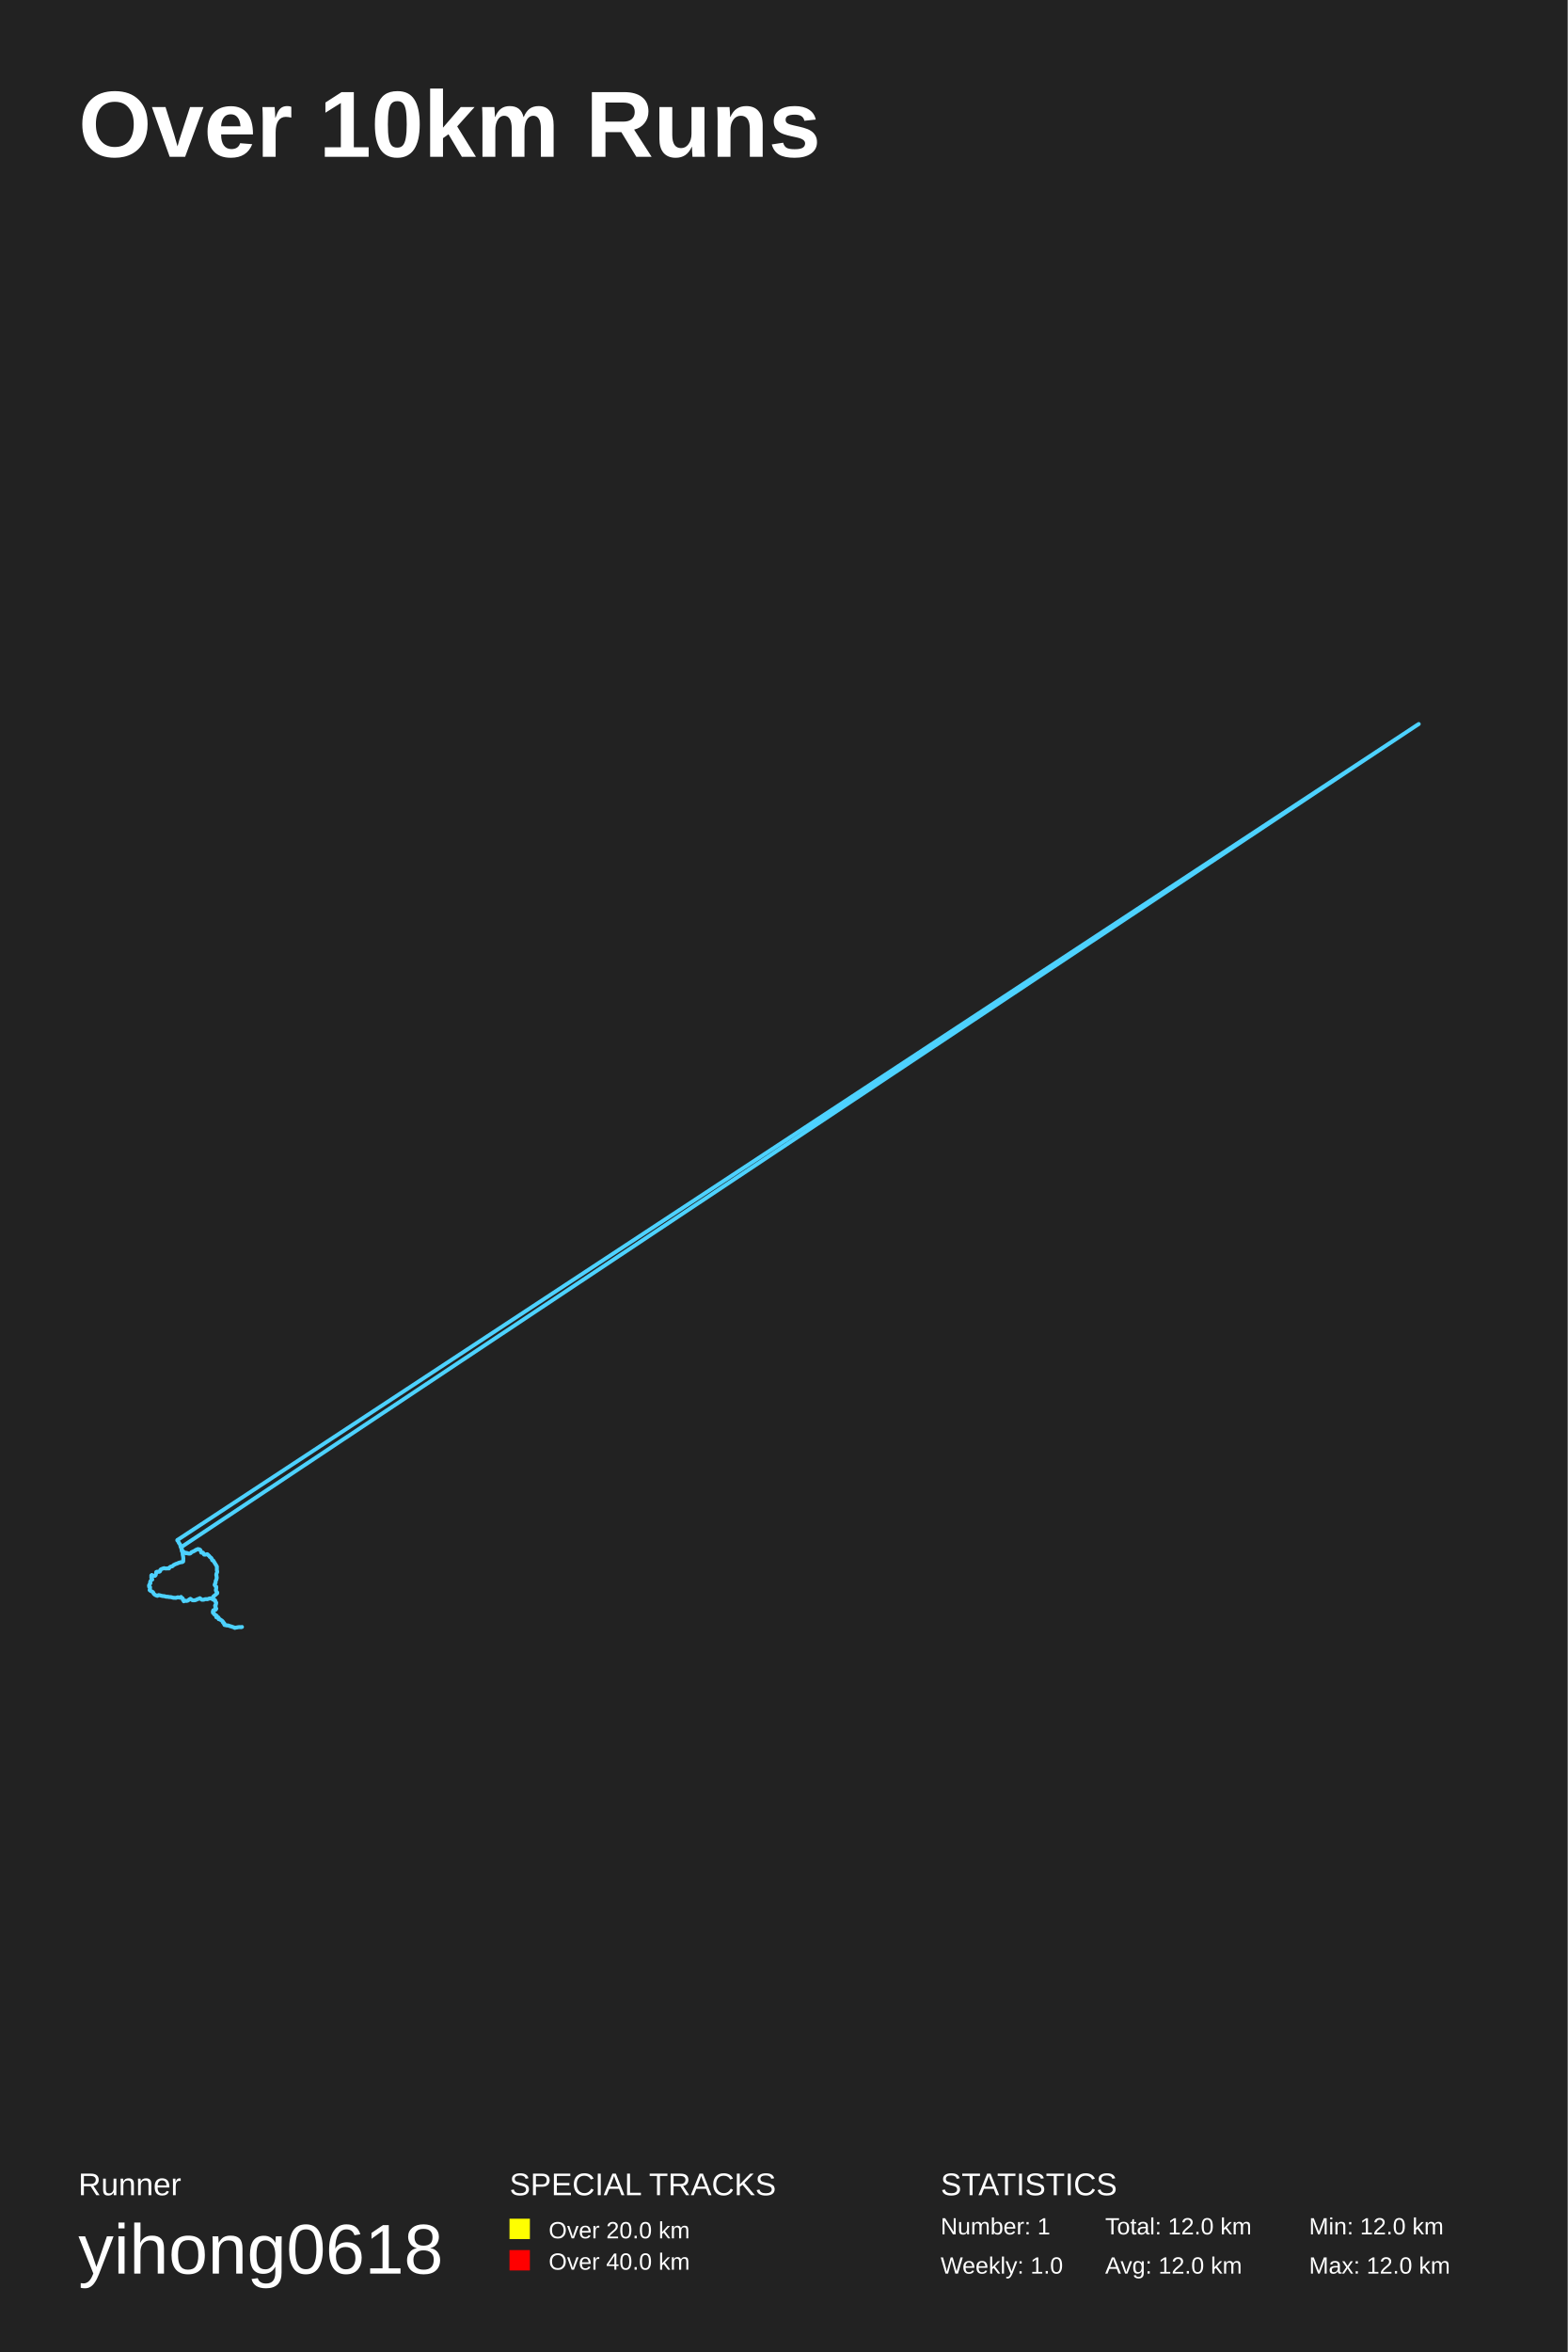
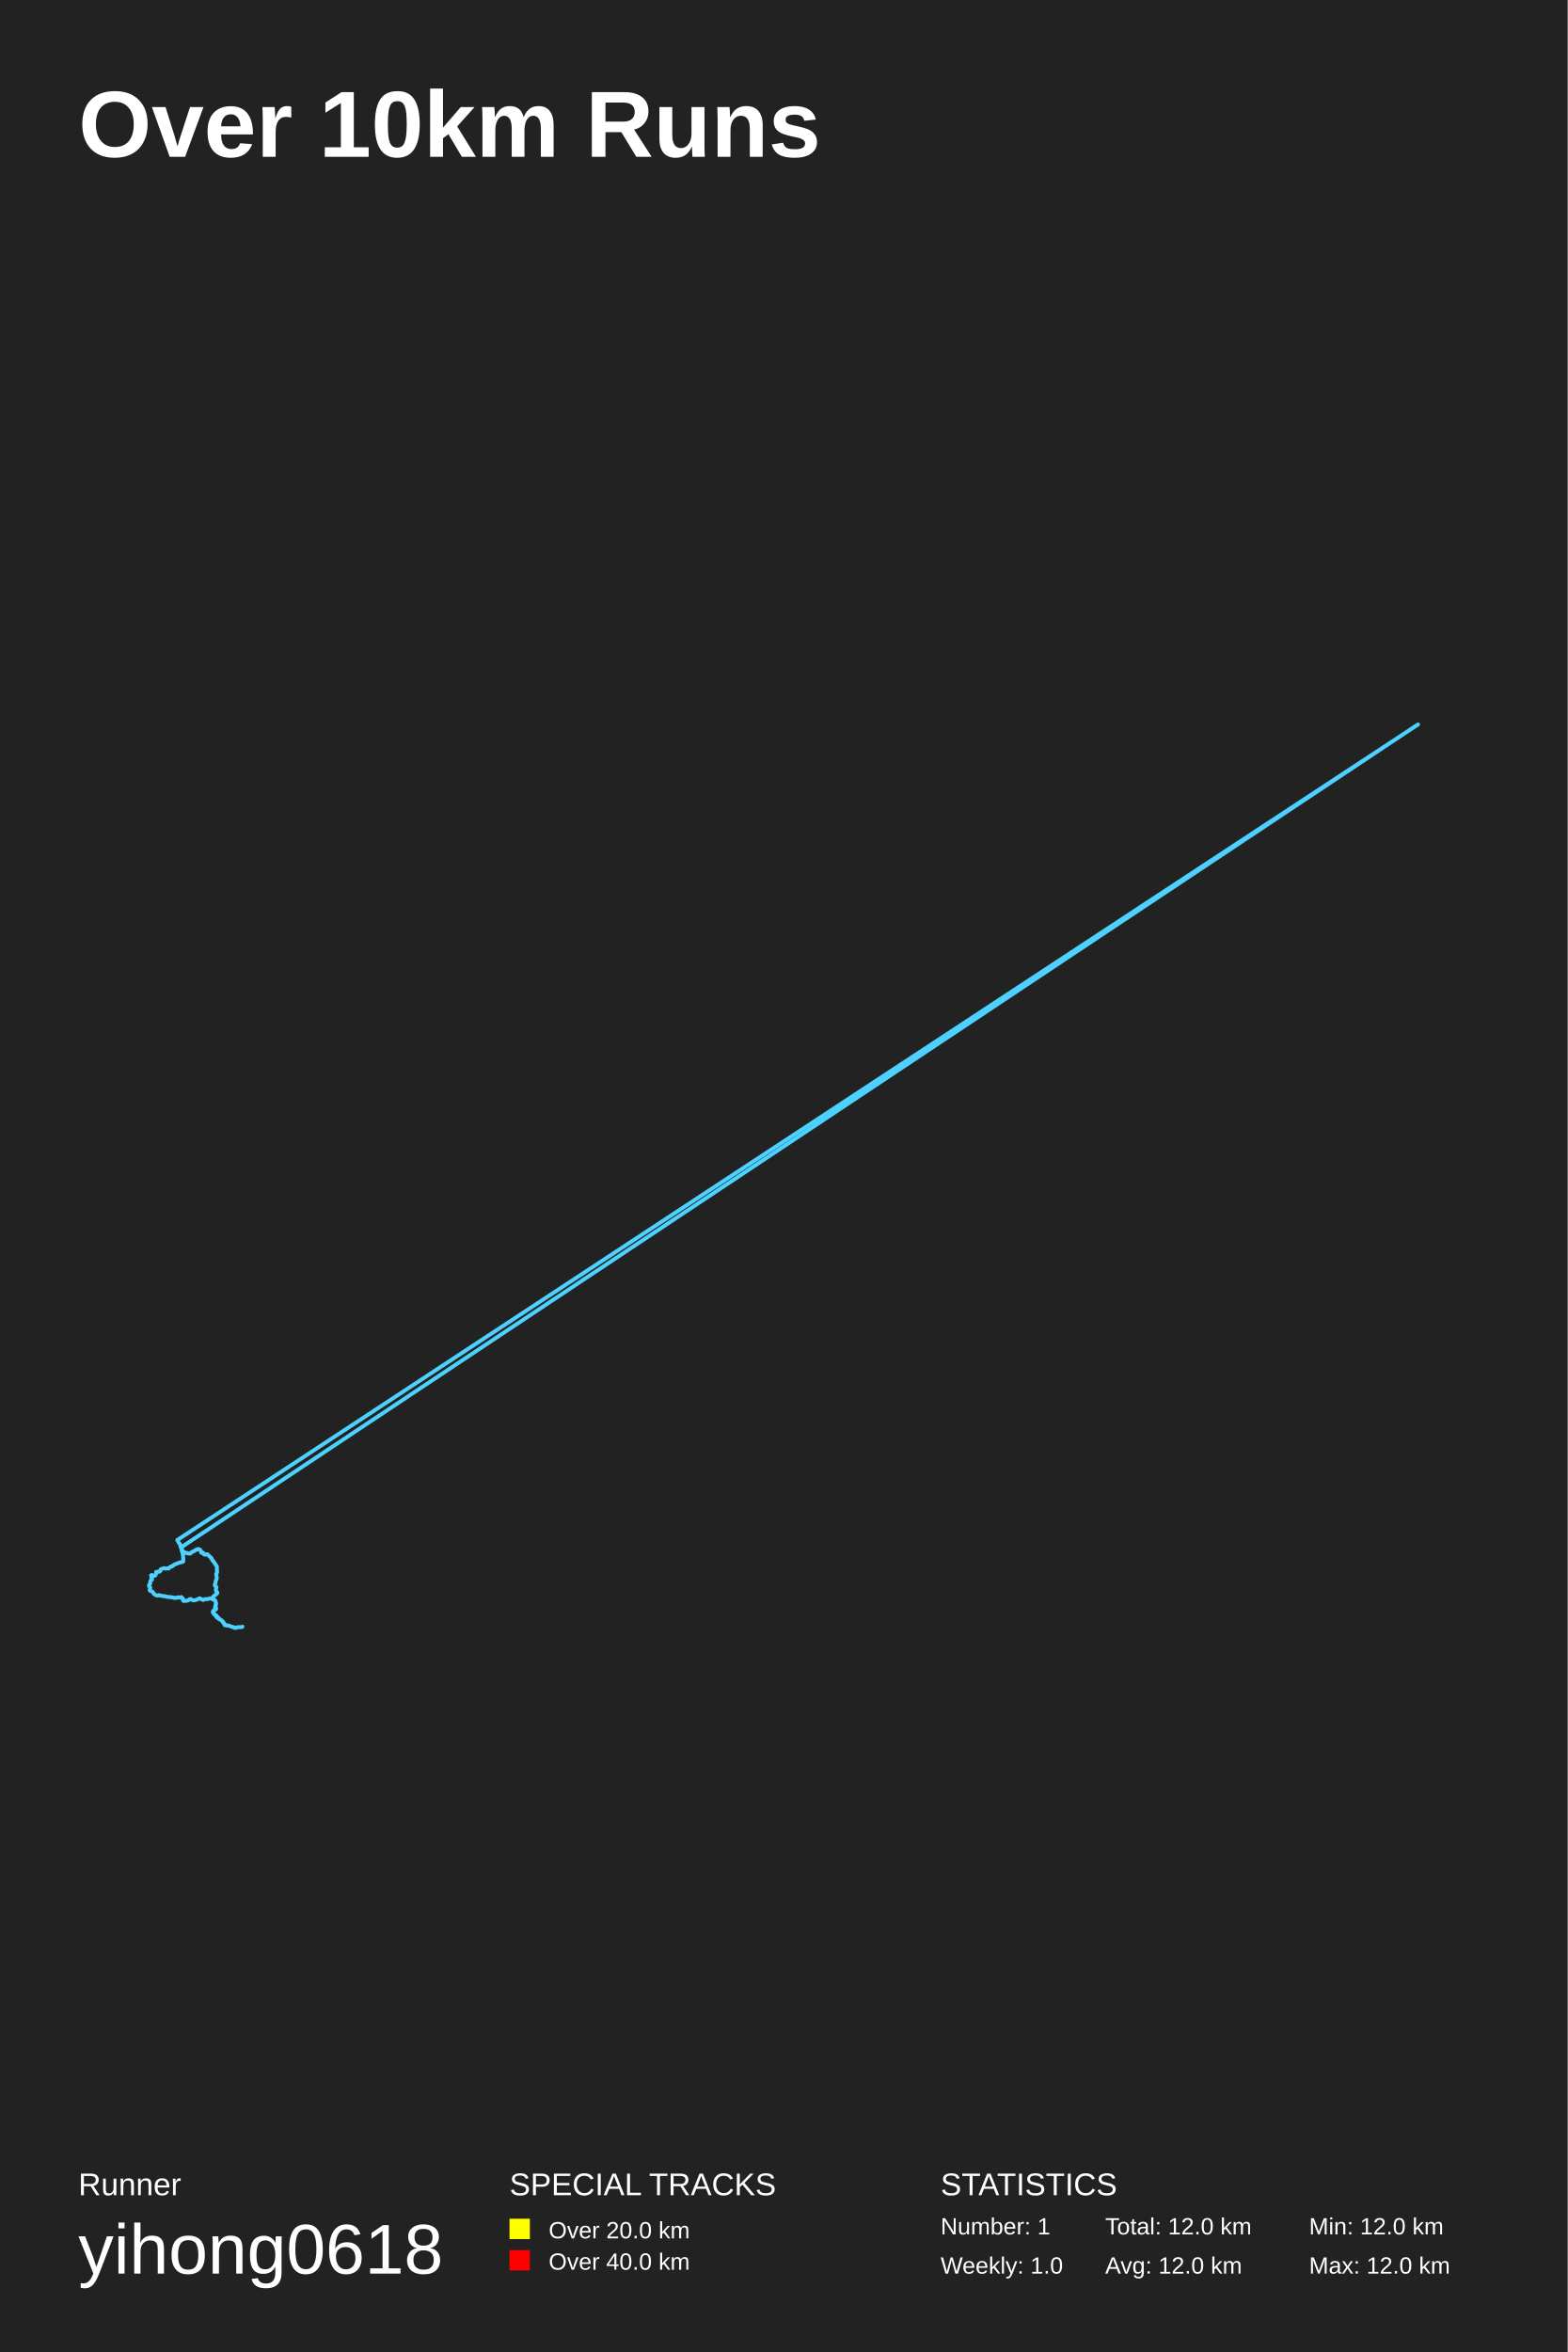
<svg xmlns="http://www.w3.org/2000/svg" baseProfile="full" height="300mm" version="1.1" viewBox="0,0,200,300" width="200mm">
  <defs />
  <rect fill="#222222" height="300" width="200" x="0" y="0" />
  <text fill="#FFFFFF" style="font-size:12px; font-family:Arial; font-weight:bold;" x="10" y="20">Over 10km Runs</text>
  <text fill="#FFFFFF" style="font-size:4px; font-family:Arial" x="10" y="280">Runner</text>
  <text fill="#FFFFFF" style="font-size:9px; font-family:Arial" x="10" y="290">yihong0618</text>
  <text fill="#FFFFFF" style="font-size:4px; font-family:Arial" x="65" y="280">SPECIAL TRACKS</text>
  <rect fill="yellow" height="2.6" width="2.6" x="65" y="283" />
  <text fill="#FFFFFF" style="font-size:3px; font-family:Arial" x="70" y="285.5">Over 20.0 km</text>
  <rect fill="red" height="2.6" width="2.6" x="65" y="287" />
  <text fill="#FFFFFF" style="font-size:3px; font-family:Arial" x="70" y="289.5">Over 40.0 km</text>
  <text fill="#FFFFFF" style="font-size:4px; font-family:Arial" x="120" y="280">STATISTICS</text>
  <text fill="#FFFFFF" style="font-size:3px; font-family:Arial" x="120" y="285">Number: 1</text>
  <text fill="#FFFFFF" style="font-size:3px; font-family:Arial" x="120" y="290">Weekly: 1.0</text>
  <text fill="#FFFFFF" style="font-size:3px; font-family:Arial" x="141" y="285">Total: 12.0 km</text>
  <text fill="#FFFFFF" style="font-size:3px; font-family:Arial" x="141" y="290">Avg: 12.0 km</text>
  <text fill="#FFFFFF" style="font-size:3px; font-family:Arial" x="167" y="285">Min: 12.0 km</text>
  <text fill="#FFFFFF" style="font-size:3px; font-family:Arial" x="167" y="290">Max: 12.0 km</text>
-   <polyline fill="none" opacity="1" points="29.319,207.398 29.181,207.362 29.048,207.319 28.939,207.335 28.664,207.262 28.645,207.272 28.564,207.098 28.526,207.04 28.417,206.914 28.383,206.809 28.269,206.677 28.231,206.661 28.127,206.614 28.036,206.55 27.899,206.529 27.846,206.419 27.861,206.303 27.732,206.329 27.595,206.287 27.623,206.097 27.547,206.034 27.438,206.003 27.338,205.913 27.276,205.813 27.167,205.718 27.153,205.571 27.214,205.386 27.376,205.36 27.519,205.292 27.557,205.139 27.485,205.06 27.471,204.923 27.443,204.791 27.533,204.665 27.547,204.523 27.566,204.391 27.471,204.275 27.433,204.138 27.352,204.043 27.224,204.038 27.224,204.033 27.243,204.038 27.214,204.043 27.229,204.043 27.219,204.043 27.21,204.048 27.214,204.054 27.219,204.048 27.124,203.901 27.148,203.796 27.176,203.69 27.248,203.611 27.338,203.548 27.4,203.48 27.519,203.395 27.623,203.29 27.704,203.227 27.718,203.132 27.656,203.048 27.576,202.958 27.533,202.811 27.566,202.721 27.576,202.626 27.595,202.484 27.58,202.373 27.481,202.321 27.452,202.258 27.381,202.157 27.443,201.973 27.504,201.889 27.504,201.747 27.533,201.599 27.604,201.483 27.628,201.346 27.661,201.241 27.628,201.13 27.633,201.014 27.595,200.935 27.595,200.809 27.652,200.64 27.704,200.524 27.704,200.414 27.661,200.282 27.671,200.145 27.666,199.992 27.675,199.819 27.205,199.044 27.138,199.05 27.062,198.997 27.043,198.913 27.02,198.834 27.001,198.807 26.967,198.733 26.906,198.686 26.844,198.633 26.763,198.586 26.73,198.528 26.678,198.449 26.568,198.365 26.502,198.275 26.431,198.238 26.336,198.265 26.236,198.286 26.141,198.296 26.036,198.291 25.989,198.186 25.941,198.107 25.884,198.038 25.765,198.064 25.699,198.028 25.708,198.006 25.742,198.001 25.732,197.996 25.694,198.017 25.666,198.022 25.694,198.017 25.67,198.033 25.675,198.022 25.699,197.996 25.694,197.985 25.623,197.885 25.609,197.817 25.566,197.722 25.547,197.701 25.499,197.664 25.438,197.622 25.352,197.627 25.29,197.585 25.257,197.601 25.243,197.585 25.157,197.617 25.091,197.669 25.039,197.669 24.977,197.696 24.915,197.743 24.844,197.796 24.782,197.833 24.739,197.838 24.677,197.88 24.611,197.906 24.521,197.949 24.426,197.985 24.354,198.08 24.255,198.159 24.155,198.165 24.098,198.165 24.003,198.149 23.941,198.143 23.965,198.122 23.993,198.138 23.97,198.138 23.913,198.133 23.865,198.085 23.799,198.07 23.727,198.122 23.67,198.049 23.585,198.075 23.509,198.022 23.437,197.938 23.376,197.901 23.357,197.88 23.333,197.875 23.285,197.796 23.209,197.759 23.195,197.775 23.209,197.764 23.171,197.722 23.186,197.638 23.195,197.574 23.143,197.511 23.114,197.448 23.091,197.374 23.048,197.327 23.029,197.232 23.005,197.127 22.967,196.969 22.901,196.9 22.858,196.848 22.81,196.779 22.782,196.684 22.72,196.595 22.677,196.516 22.663,196.484 22.625,196.484 22.639,196.495 22.644,196.5 22.635,196.489 22.644,196.495 22.644,196.484 22.687,196.437 22.692,196.416 22.682,196.447 22.639,196.426 22.625,196.437 22.616,196.447 22.625,196.437 22.625,196.431 22.63,196.426 22.63,196.421 22.639,196.426 181.0,92.349 180.91,92.407 180.815,92.465 180.815,92.465 180.815,92.465 180.724,92.523 23.086,197.364 23.119,197.48 23.195,197.538 23.167,197.664 23.19,197.769 23.209,197.875 23.271,197.964 23.314,198.08 23.3,198.222 23.328,198.391 23.361,198.533 23.376,198.67 23.39,198.786 23.38,198.96 23.38,199.081 23.371,199.165 23.252,199.25 23.057,199.265 22.948,199.297 22.815,199.334 22.682,199.397 22.554,199.45 22.425,199.487 22.34,199.534 22.231,199.587 22.126,199.634 22.079,199.703 22.05,199.724 22.05,199.724 22.003,199.766 21.931,199.798 21.832,199.813 21.741,199.845 21.651,199.903 21.613,199.956 21.561,200.056 21.447,200.056 21.376,200.04 21.252,200.066 21.143,200.056 21.057,200.061 20.962,200.019 20.867,200.04 20.805,200.061 20.734,200.087 20.639,200.129 20.549,200.161 20.473,200.214 20.43,200.303 20.44,200.382 20.397,200.435 20.354,200.461 20.321,200.477 20.245,200.488 20.135,200.477 20.04,200.467 19.936,200.509 19.922,200.54 19.936,200.598 19.926,200.688 19.898,200.725 19.893,200.772 19.879,200.825 19.865,200.904 19.774,200.999 19.67,200.978 19.599,201.004 19.513,201.051 19.428,201.051 19.418,201.02 19.371,201.004 19.342,200.978 19.318,200.951 19.356,200.935 19.371,200.888 19.333,200.92 19.304,200.946 19.309,201.046 19.299,201.204 19.356,201.352 19.428,201.473 19.318,201.525 19.223,201.636 19.152,201.805 19.19,201.936 19.071,202.094 19.005,202.242 19.038,202.416 19.147,202.452 19.128,202.547 19.143,202.658 19.086,202.816 19.176,202.89 19.28,202.958 19.418,203.011 19.551,203.127 19.599,203.264 19.727,203.39 19.907,203.49 20.083,203.553 20.231,203.453 20.397,203.485 20.582,203.538 20.748,203.574 20.948,203.59 21.024,203.606 21.157,203.653 21.285,203.664 21.428,203.669 21.561,203.701 21.713,203.706 21.851,203.722 21.974,203.759 22.126,203.796 22.273,203.801 22.444,203.811 22.601,203.759 22.711,203.727 22.848,203.769 23.01,203.785 23.095,203.685 23.162,203.79 23.314,203.885 23.323,204.043 23.404,204.154 23.452,204.249 23.608,204.159 23.78,204.207 23.974,204.154 24.122,204.027 24.288,203.927 24.435,204.033 24.578,204.122 24.815,204.122 24.925,204.096 25.077,204.038 25.224,203.959 25.385,203.922 25.49,203.848 25.623,203.943 25.746,204.043 25.884,204.048 26.008,204.038 26.127,203.985 26.279,203.964 26.44,203.985 26.578,203.938 26.692,203.896 26.801,203.869 26.963,203.912 27.115,203.969 27.186,203.996 27.333,204.027 27.452,204.133 27.481,204.286 27.585,204.417 27.566,204.575 27.514,204.723 27.5,204.897 27.5,205.055 27.595,205.181 27.519,205.313 27.367,205.365 27.243,205.476 27.21,205.613 27.286,205.771 27.367,205.918 27.514,206.003 27.652,206.097 27.623,206.25 27.785,206.298 27.894,206.361 27.989,206.503 28.146,206.603 28.298,206.703 28.407,206.798 28.488,206.935 28.607,207.056 28.692,207.219 28.844,207.319 29.02,207.314 29.186,207.351 29.343,207.42 29.528,207.462 29.657,207.514 29.832,207.567 29.951,207.641 30.103,207.604 30.25,207.578 30.421,207.546 30.607,207.535 30.749,207.551 30.873,207.52" stroke="#4DD2FF" stroke-dasharray="none" stroke-linecap="round" stroke-linejoin="round" stroke-width="0.5" />
+   <polyline fill="none" opacity="1" points="29.272,207.388 29.148,207.33 29.006,207.325 28.892,207.346 28.649,207.272 28.635,207.209 28.573,207.072 28.502,207.019 28.431,206.866 28.345,206.793 28.25,206.672 28.203,206.635 28.093,206.598 27.994,206.55 27.889,206.482 27.865,206.387 27.808,206.308 27.685,206.334 27.604,206.219 27.609,206.061 27.509,206.024 27.395,205.987 27.314,205.876 27.238,205.781 27.157,205.666 27.162,205.523 27.281,205.386 27.428,205.36 27.552,205.228 27.547,205.102 27.433,205.018 27.476,204.886 27.471,204.733 27.542,204.617 27.566,204.48 27.523,204.365 27.495,204.222 27.4,204.106 27.281,204.033 27.229,204.038 27.248,204.038 27.234,204.043 27.219,204.043 27.229,204.038 27.219,204.043 27.214,204.048 27.214,204.043 27.162,204.001 27.134,203.864 27.153,203.759 27.2,203.664 27.272,203.585 27.338,203.538 27.443,203.459 27.552,203.374 27.666,203.264 27.728,203.195 27.718,203.1 27.618,203.027 27.566,202.916 27.542,202.784 27.566,202.679 27.566,202.584 27.614,202.442 27.523,202.347 27.481,202.305 27.414,202.236 27.409,202.078 27.462,201.957 27.504,201.831 27.504,201.699 27.561,201.552 27.623,201.446 27.628,201.309 27.656,201.188 27.618,201.088 27.614,200.978 27.595,200.888 27.585,200.751 27.671,200.614 27.704,200.493 27.675,200.366 27.671,200.235 27.666,200.098 27.675,199.929 27.671,199.813 27.172,199.06 27.096,199.039 27.072,198.97 27.015,198.876 27.001,198.839 26.986,198.776 26.953,198.702 26.891,198.644 26.82,198.612 26.763,198.57 26.711,198.496 26.644,198.433 26.535,198.338 26.464,198.244 26.402,198.244 26.293,198.27 26.203,198.291 26.108,198.296 26.017,198.244 25.979,198.149 25.932,198.07 25.841,198.049 25.732,198.07 25.708,198.017 25.699,197.996 25.713,198.006 25.699,198.012 25.689,198.028 25.67,198.022 25.689,198.022 25.694,198.028 25.685,198.022 25.699,198.012 25.656,197.949 25.628,197.848 25.604,197.78 25.566,197.711 25.533,197.696 25.466,197.659 25.409,197.606 25.343,197.617 25.29,197.585 25.262,197.585 25.21,197.601 25.134,197.638 25.072,197.68 25.015,197.664 24.967,197.706 24.882,197.754 24.825,197.806 24.777,197.838 24.72,197.854 24.654,197.87 24.582,197.917 24.492,197.964 24.392,198.033 24.326,198.117 24.226,198.165 24.15,198.159 24.06,198.154 23.974,198.149 23.96,198.133 23.965,198.122 23.965,198.143 23.955,198.143 23.903,198.122 23.837,198.07 23.789,198.075 23.699,198.101 23.656,198.033 23.556,198.085 23.485,197.996 23.428,197.922 23.361,197.885 23.347,197.891 23.323,197.843 23.266,197.775 23.195,197.764 23.2,197.769 23.19,197.754 23.176,197.696 23.195,197.611 23.205,197.543 23.133,197.49 23.105,197.427 23.072,197.369 23.043,197.295 23.01,197.19 22.996,197.021 22.934,196.953 22.891,196.874 22.829,196.816 22.801,196.753 22.768,196.653 22.692,196.568 22.682,196.495 22.663,196.489 22.635,196.495 22.649,196.495 22.649,196.489 22.63,196.484 22.639,196.484 22.658,196.489 22.706,196.4 22.692,196.41 22.63,196.416 22.63,196.426 22.62,196.431 22.62,196.442 22.625,196.431 22.625,196.431 22.63,196.426 22.63,196.426 22.639,196.421 180.91,92.407 180.815,92.465 180.815,92.465 180.815,92.465 180.724,92.523 180.629,92.581 23.095,197.38 23.138,197.501 23.186,197.585 23.167,197.69 23.181,197.812 23.228,197.906 23.281,197.996 23.3,198.143 23.314,198.254 23.338,198.438 23.347,198.591 23.38,198.707 23.385,198.844 23.371,199.007 23.38,199.113 23.347,199.208 23.176,199.244 23.029,199.281 22.901,199.297 22.772,199.355 22.63,199.418 22.501,199.46 22.387,199.497 22.307,199.566 22.188,199.603 22.093,199.666 22.064,199.713 22.05,199.724 22.031,199.729 21.984,199.787 21.903,199.803 21.789,199.813 21.713,199.871 21.627,199.919 21.594,199.982 21.532,200.061 21.423,200.05 21.337,200.04 21.219,200.071 21.114,200.077 21.024,200.04 20.929,200.024 20.829,200.056 20.772,200.066 20.691,200.114 20.601,200.135 20.506,200.166 20.459,200.245 20.425,200.34 20.44,200.409 20.383,200.44 20.345,200.472 20.297,200.472 20.202,200.493 20.116,200.467 19.998,200.488 19.907,200.519 19.926,200.556 19.931,200.63 19.926,200.693 19.893,200.74 19.888,200.793 19.865,200.841 19.831,200.935 19.732,200.978 19.646,200.988 19.584,201.02 19.494,201.072 19.428,201.046 19.394,200.993 19.371,201.004 19.342,200.951 19.314,200.951 19.356,200.883 19.38,200.888 19.333,200.941 19.266,200.956 19.328,201.093 19.309,201.267 19.385,201.383 19.39,201.499 19.261,201.546 19.176,201.694 19.147,201.868 19.162,201.989 19.038,202.147 19.005,202.294 19.086,202.4 19.162,202.489 19.143,202.584 19.119,202.7 19.1,202.858 19.2,202.921 19.328,202.963 19.461,203.032 19.57,203.174 19.637,203.301 19.803,203.427 19.988,203.501 20.126,203.527 20.307,203.448 20.459,203.516 20.644,203.553 20.81,203.585 20.981,203.595 21.09,203.601 21.195,203.664 21.333,203.669 21.466,203.685 21.613,203.717 21.76,203.706 21.908,203.738 22.026,203.759 22.169,203.796 22.326,203.811 22.516,203.811 22.644,203.738 22.758,203.732 22.901,203.78 23.029,203.764 23.129,203.701 23.209,203.806 23.342,203.927 23.333,204.101 23.409,204.201 23.48,204.201 23.67,204.185 23.851,204.175 24.05,204.112 24.179,203.98 24.354,203.964 24.478,204.064 24.654,204.122 24.863,204.122 24.972,204.075 25.134,204.012 25.286,203.964 25.428,203.875 25.528,203.885 25.68,203.964 25.799,204.043 25.927,204.07 26.036,204.017 26.174,203.969 26.34,203.975 26.488,203.959 26.625,203.922 26.725,203.885 26.853,203.869 27.005,203.938 27.148,203.969 27.238,204.006 27.376,204.054 27.481,204.18 27.519,204.343 27.566,204.48 27.566,204.644 27.509,204.796 27.471,204.949 27.566,205.076 27.58,205.223 27.466,205.334 27.324,205.376 27.229,205.529 27.21,205.681 27.319,205.818 27.405,205.971 27.58,206.024 27.652,206.155 27.671,206.287 27.842,206.298 27.908,206.429 28.036,206.535 28.203,206.624 28.321,206.74 28.45,206.845 28.512,206.998 28.645,207.104 28.735,207.267 28.911,207.319 29.072,207.325 29.243,207.362 29.405,207.441 29.571,207.488 29.718,207.525 29.866,207.599 30.008,207.651 30.17,207.578 30.312,207.567 30.488,207.546 30.659,207.535 30.787,207.541 30.93,207.488" stroke="#4DD2FF" stroke-dasharray="none" stroke-linecap="round" stroke-linejoin="round" stroke-width="0.5" />
</svg>
